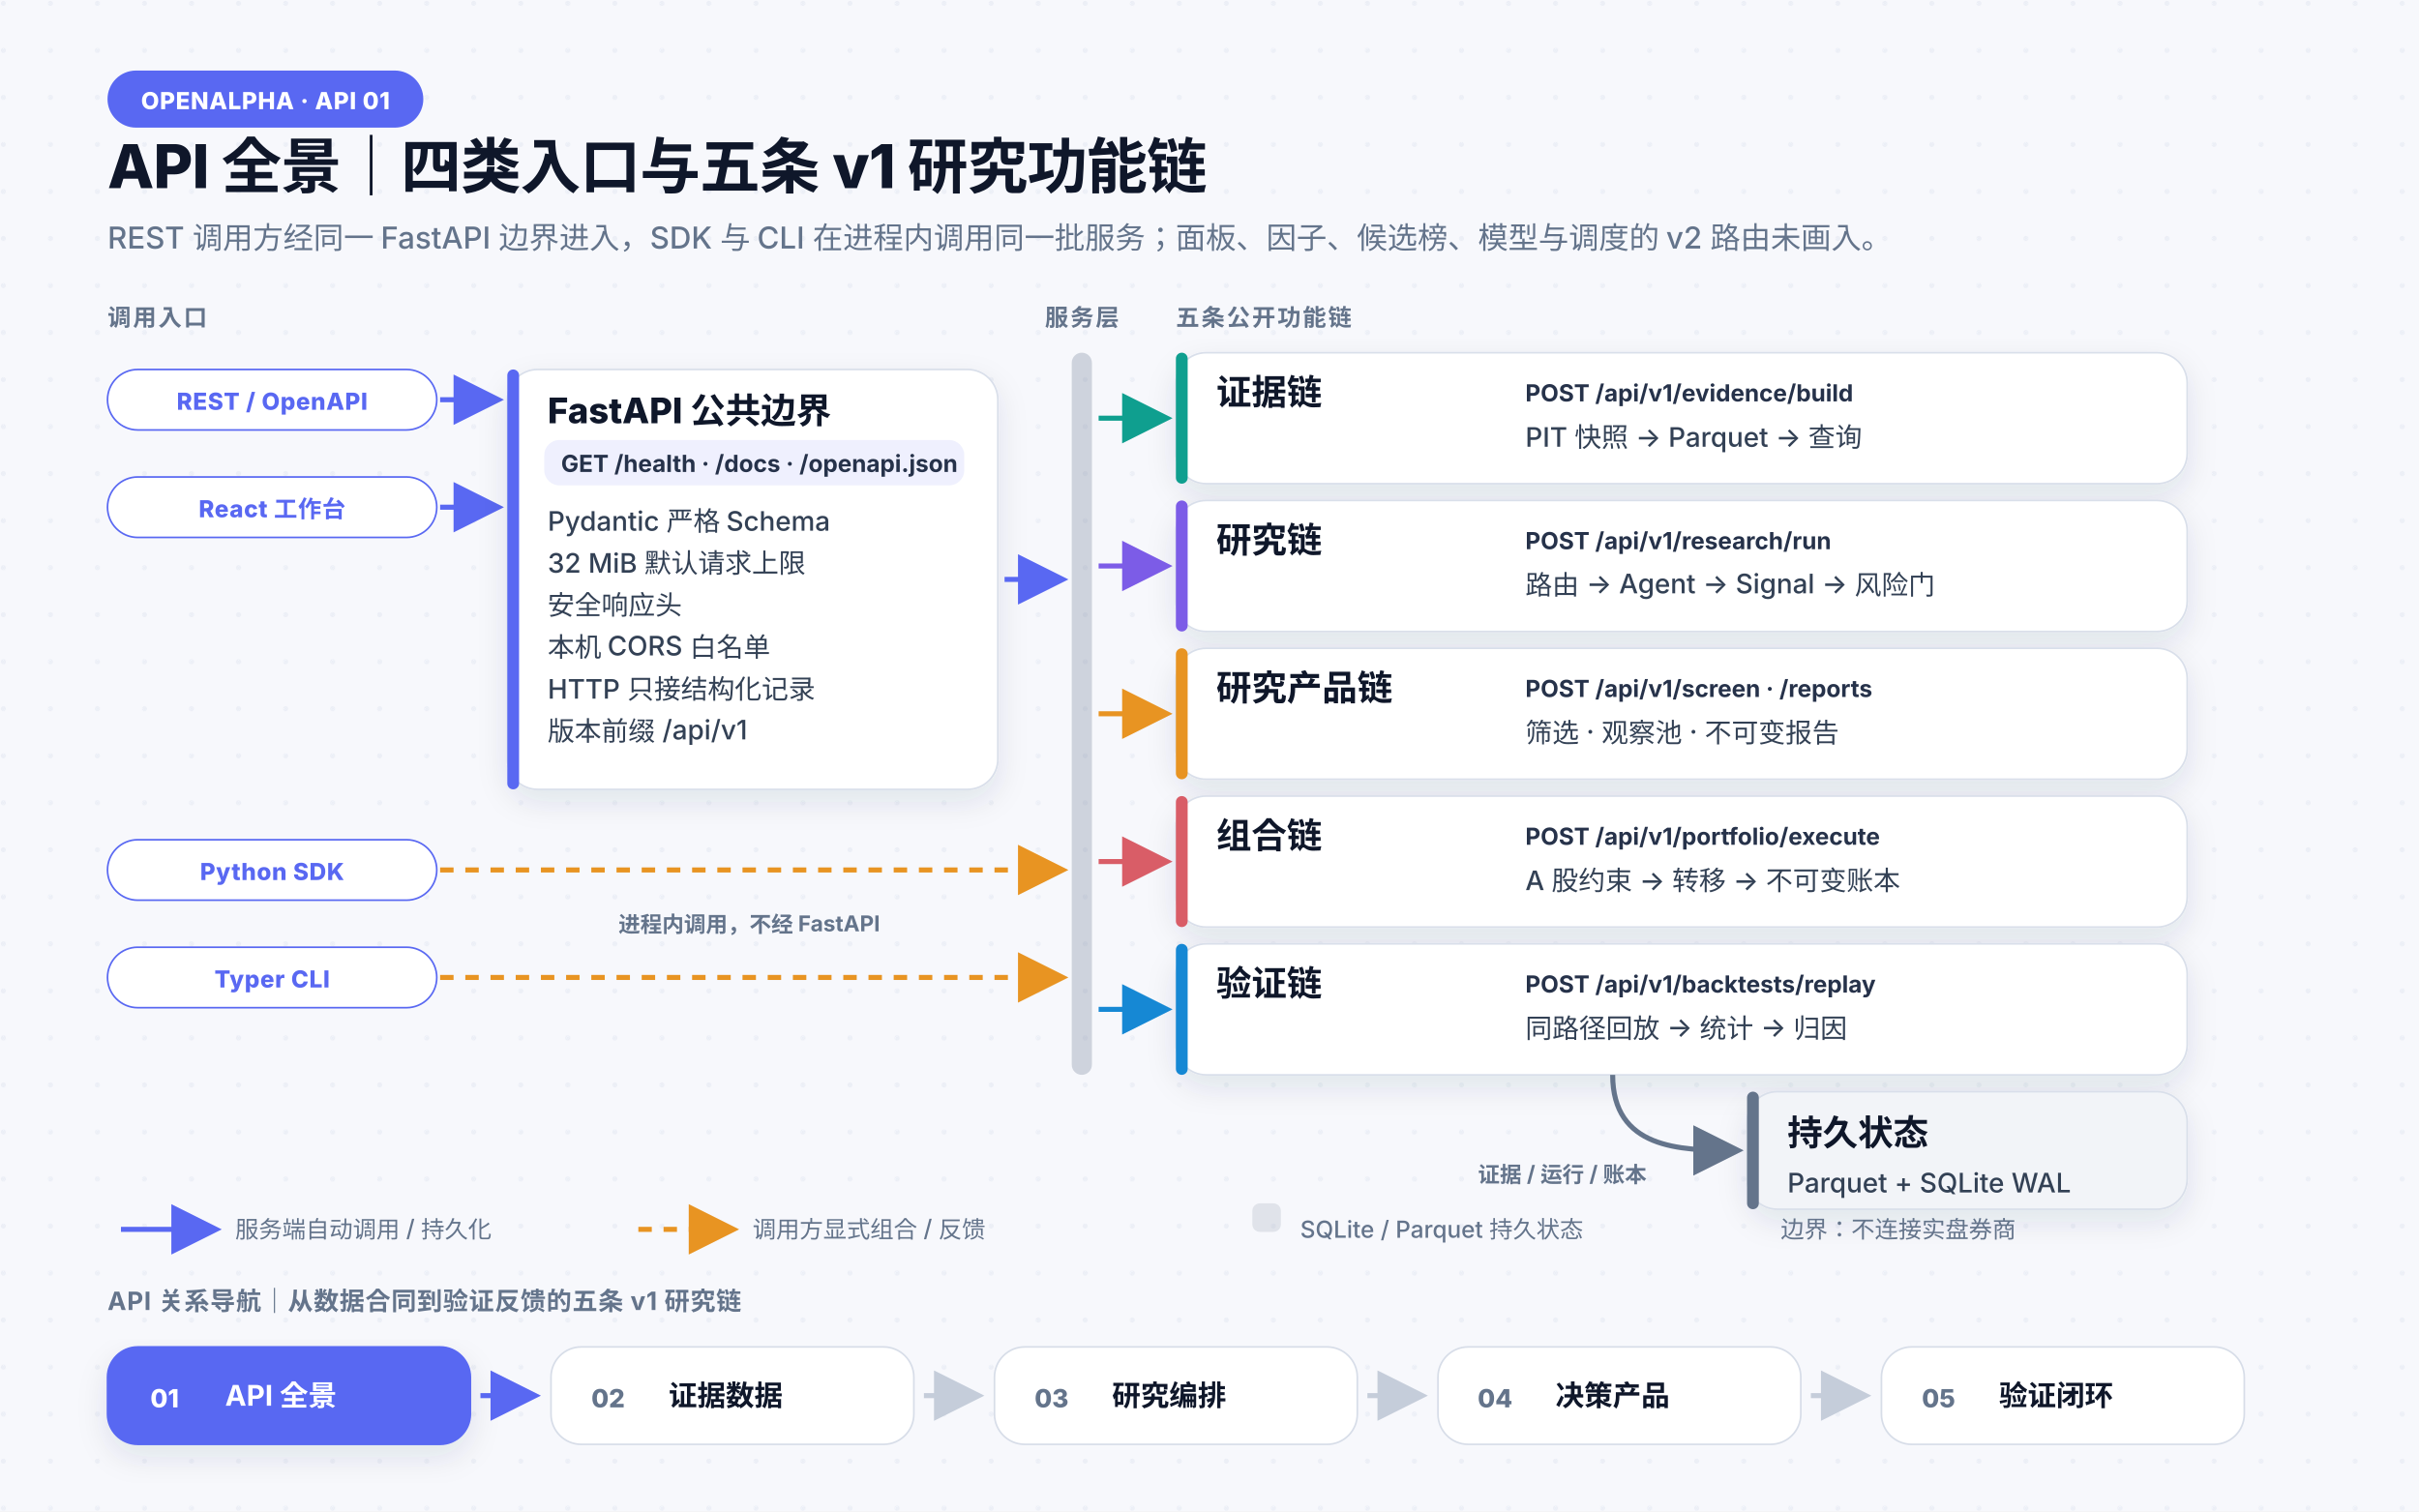
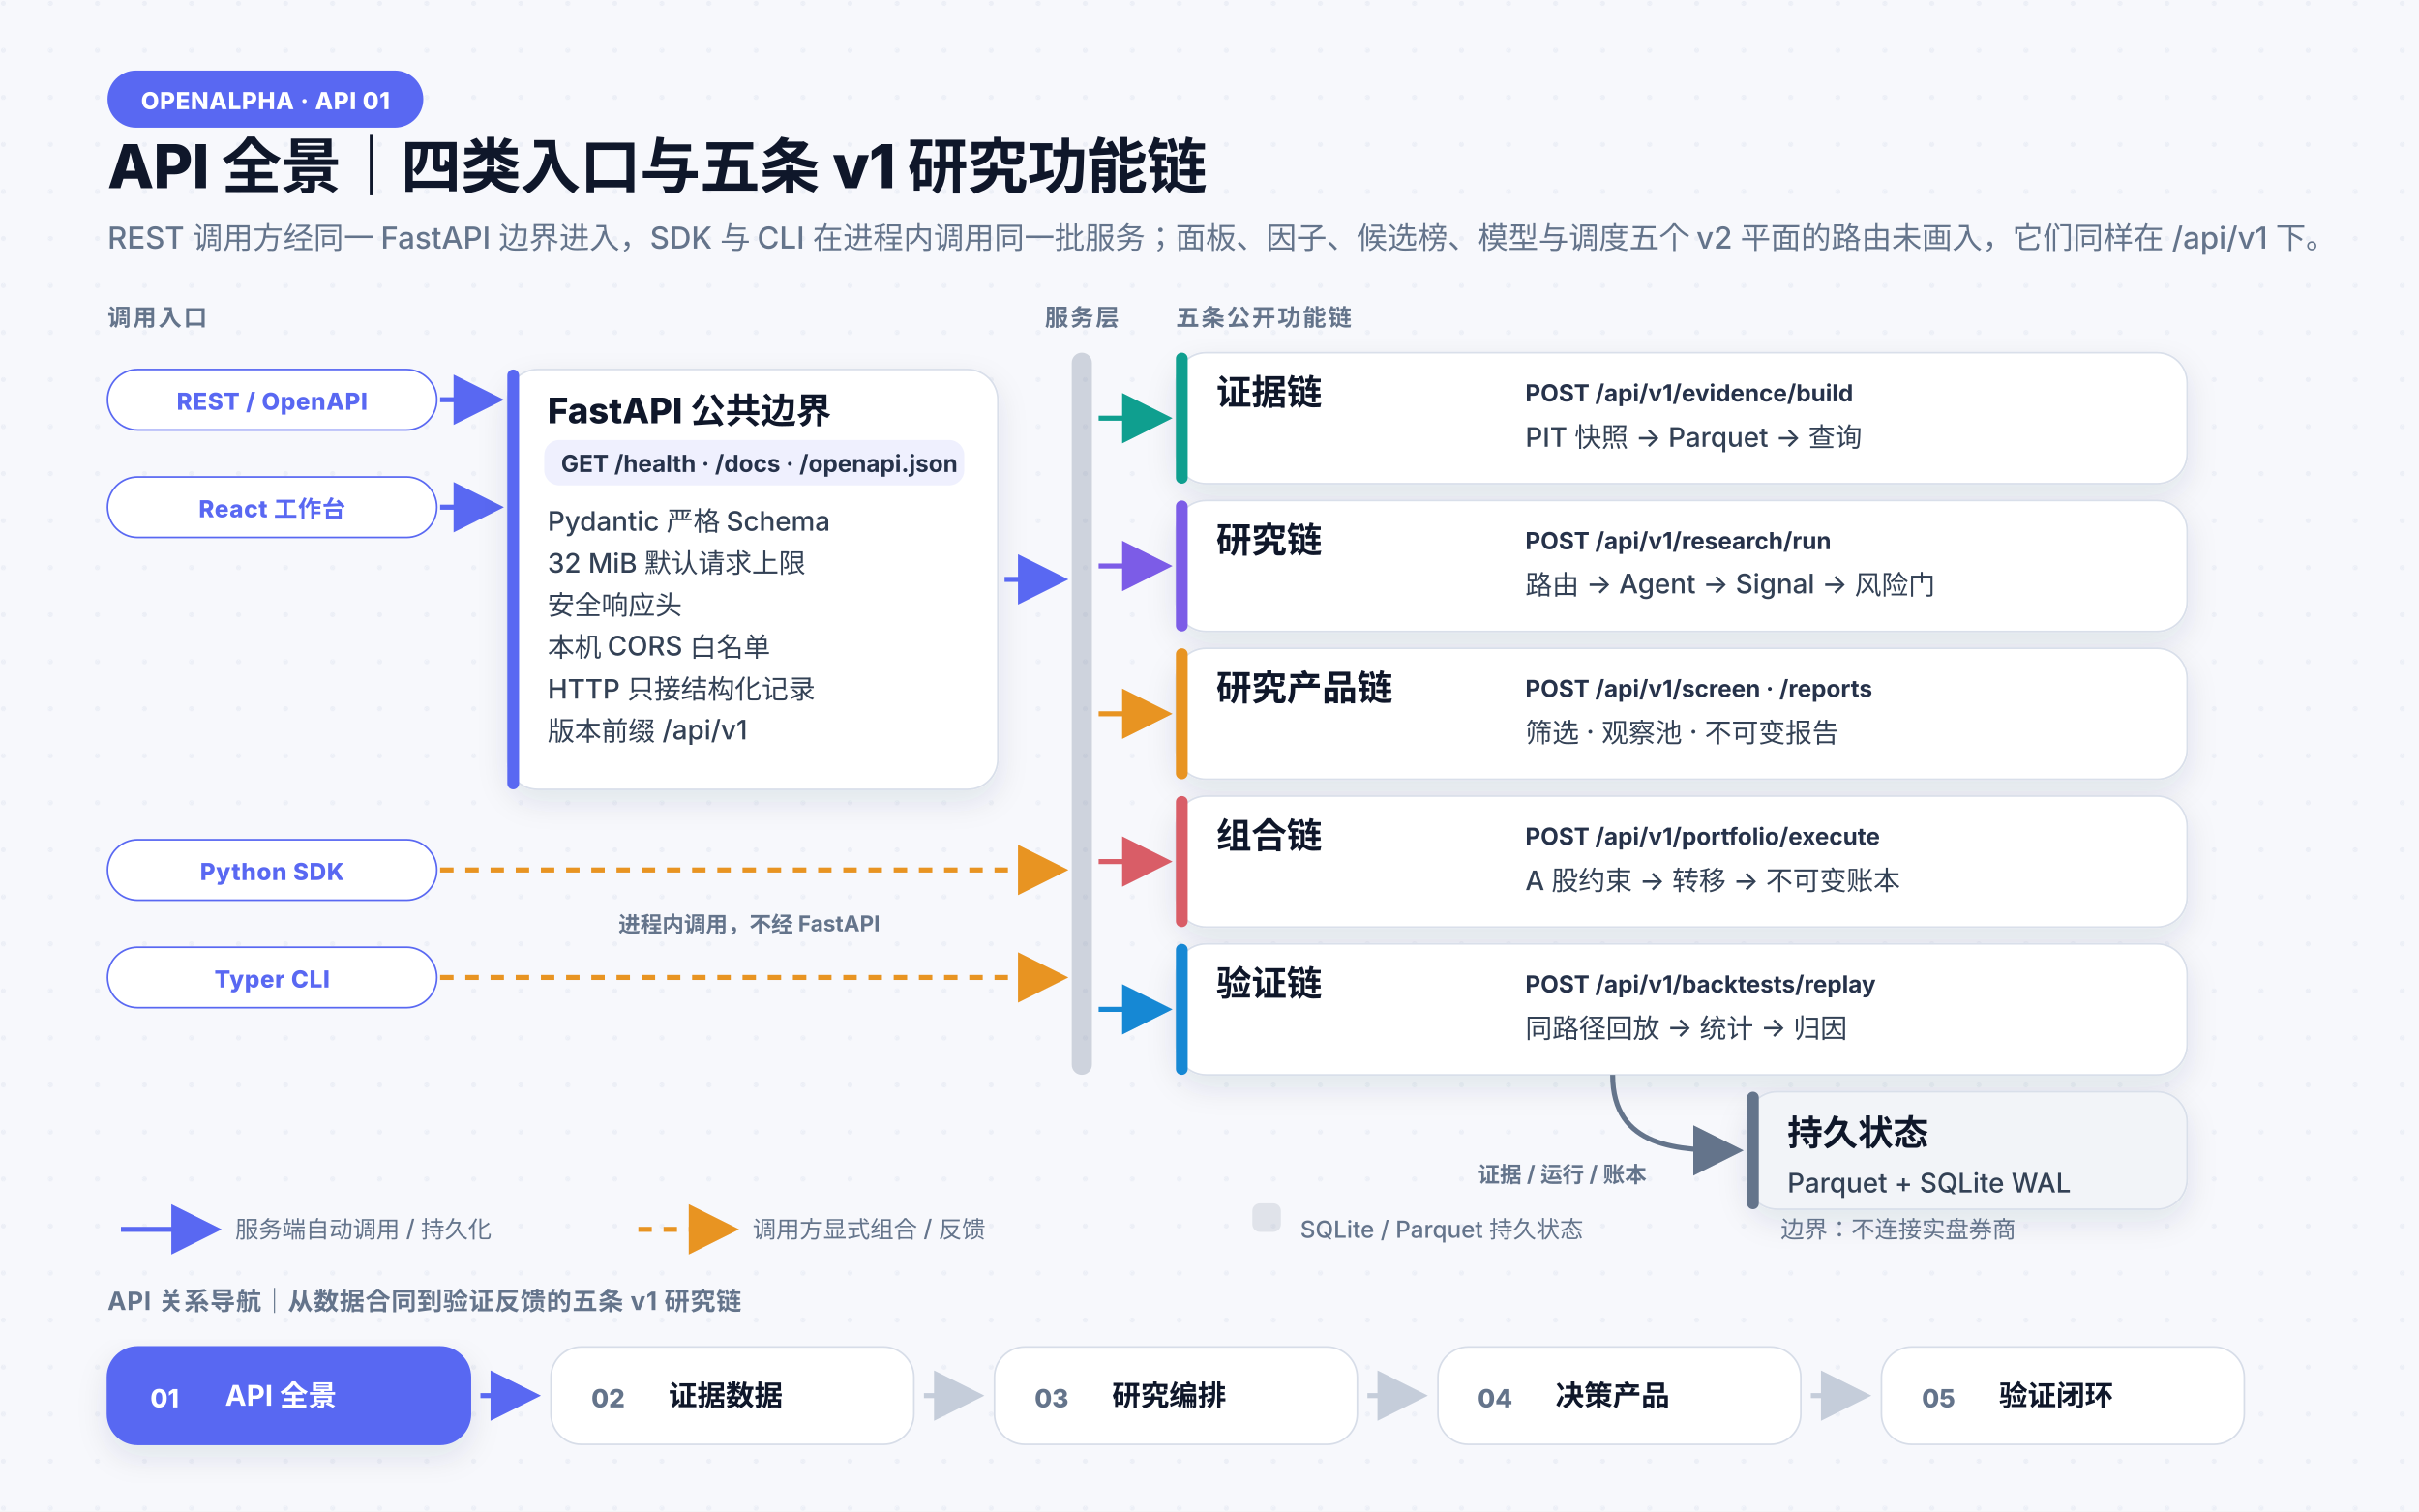
<svg xmlns="http://www.w3.org/2000/svg" width="1440" height="900" viewBox="0 0 1440 900" role="img" aria-labelledby="title desc">
  <defs>
    <filter id="shadow" x="-20%" y="-20%" width="140%" height="160%">
      <feDropShadow dx="0" dy="7" stdDeviation="9" flood-color="#27324A" flood-opacity=".10" />
    </filter>
    <marker id="arrow" markerWidth="10" markerHeight="10" refX="8" refY="5" orient="auto" markerUnits="strokeWidth">
      <path d="M0,0 L10,5 L0,10 z" fill="context-stroke" />
    </marker>
    <pattern id="dots" width="28" height="28" patternUnits="userSpaceOnUse">
      <circle cx="2" cy="2" r="1.5" fill="#D8DEEB" />
    </pattern>
    <style>
      text { font-family: Inter, "Noto Sans SC", "Microsoft YaHei", Arial, sans-serif; }
      .title { font-size: 36px; font-weight: 760; fill: #0F172A; letter-spacing: -.4px; }
      .subtitle { font-size: 18px; font-weight: 450; fill: #64748B; }
      .section { font-size: 14px; font-weight: 800; letter-spacing: 1.1px; }
      .cardTitle { font-size: 21px; font-weight: 760; fill: #0F172A; }
      .body { font-size: 16px; font-weight: 500; fill: #334155; }
      .small { font-size: 14px; font-weight: 520; fill: #64748B; }
      .endpoint { font-size: 14px; font-weight: 720; fill: #26324A; }
      .pill { font-size: 14px; font-weight: 780; letter-spacing: .35px; }
      .arrowLabel { font-size: 13px; font-weight: 700; fill: #64748B; }
      .navCaption { font-size: 15px; font-weight: 650; fill: #64748B; letter-spacing: .4px; }
      .navNumber { font-size: 15px; font-weight: 800; }
      .navLabel { font-size: 17px; font-weight: 720; }
    </style>
  </defs>
  <rect width="1440" height="900" fill="#F7F8FC" />
  <rect width="1440" height="900" fill="url(#dots)" opacity=".36" />
  <rect x="64" y="42" width="188" height="34" rx="17" fill="#5968F2" />
  <text x="158" y="65" class="pill" text-anchor="middle" fill="#FFFFFF">OPENALPHA · API 01</text>
  <text x="64" y="112" class="title">API 全景｜四类入口与五条 v1 研究功能链</text>
-   <text x="64" y="148" class="subtitle">REST 调用方经同一 FastAPI 边界进入，SDK 与 CLI 在进程内调用同一批服务；面板、因子、候选榜、模型与调度的 v2 路由未画入。</text>
+   <text x="64" y="148" class="subtitle">REST 调用方经同一 FastAPI 边界进入，SDK 与 CLI 在进程内调用同一批服务；面板、因子、候选榜、模型与调度五个 v2 平面的路由未画入，它们同样在 /api/v1 下。</text>
  <text x="64" y="194" class="section" fill="#64748B">调用入口</text>
  <rect x="64" y="220" width="196" height="36" rx="18" fill="#FFFFFF" stroke="#5968F2" />
  <text x="162" y="244" class="pill" text-anchor="middle" fill="#5968F2">REST / OpenAPI</text>
  <path d="M 262 238 L 294 238" fill="none" stroke="#5968F2" stroke-width="3" marker-end="url(#arrow)" />
  <rect x="64" y="284" width="196" height="36" rx="18" fill="#FFFFFF" stroke="#5968F2" />
  <text x="162" y="308" class="pill" text-anchor="middle" fill="#5968F2">React 工作台</text>
  <path d="M 262 302 L 294 302" fill="none" stroke="#5968F2" stroke-width="3" marker-end="url(#arrow)" />
  <rect x="64" y="500" width="196" height="36" rx="18" fill="#FFFFFF" stroke="#5968F2" />
  <text x="162" y="524" class="pill" text-anchor="middle" fill="#5968F2">Python SDK</text>
  <path d="M 262 518 L 630 518" fill="none" stroke="#E89422" stroke-width="3" stroke-dasharray="8 7" marker-end="url(#arrow)" />
  <rect x="64" y="564" width="196" height="36" rx="18" fill="#FFFFFF" stroke="#5968F2" />
  <text x="162" y="588" class="pill" text-anchor="middle" fill="#5968F2">Typer CLI</text>
  <path d="M 262 582 L 630 582" fill="none" stroke="#E89422" stroke-width="3" stroke-dasharray="8 7" marker-end="url(#arrow)" />
  <text x="446" y="555" class="arrowLabel" text-anchor="middle">进程内调用，不经 FastAPI</text>
  <rect x="302" y="220" width="292" height="250" rx="18" fill="#FFFFFF" stroke="#D9DFEA" filter="url(#shadow)" />
  <rect x="302" y="220" width="7" height="250" rx="3.5" fill="#5968F2" />
  <text x="326" y="252" class="cardTitle">FastAPI 公共边界</text>
  <rect x="324" y="262" width="250" height="27" rx="9" fill="#5968F2" opacity=".10" />
  <text x="334" y="281" class="endpoint">GET /health · /docs · /openapi.json</text>
  <text x="326" y="316" class="body">Pydantic 严格 Schema</text>
  <text x="326" y="341" class="body">32 MiB 默认请求上限</text>
  <text x="326" y="366" class="body">安全响应头</text>
  <text x="326" y="391" class="body">本机 CORS 白名单</text>
  <text x="326" y="416" class="body">HTTP 只接结构化记录</text>
  <text x="326" y="441" class="body">版本前缀 /api/v1</text>
  <path d="M 598 345 L 630 345" fill="none" stroke="#5968F2" stroke-width="3" marker-end="url(#arrow)" />
  <text x="622" y="194" class="section" fill="#64748B">服务层</text>
  <rect x="638" y="210" width="12" height="430" rx="6" fill="#64748B" opacity=".28" />
  <text x="700" y="194" class="section" fill="#64748B">五条公开功能链</text>
  <rect x="700" y="210" width="602" height="78" rx="18" fill="#FFFFFF" stroke="#D9DFEA" filter="url(#shadow)" />
  <rect x="700" y="210" width="7" height="78" rx="3.5" fill="#0F9F8F" />
  <text x="724" y="241" class="cardTitle">证据链</text>
  <text x="908" y="239" class="endpoint">POST /api/v1/evidence/build</text>
  <text x="908" y="266" class="body">PIT 快照 → Parquet → 查询</text>
  <path d="M 654 249 L 692 249" fill="none" stroke="#0F9F8F" stroke-width="3" marker-end="url(#arrow)" />
  <rect x="700" y="298" width="602" height="78" rx="18" fill="#FFFFFF" stroke="#D9DFEA" filter="url(#shadow)" />
  <rect x="700" y="298" width="7" height="78" rx="3.5" fill="#7C5CE7" />
  <text x="724" y="329" class="cardTitle">研究链</text>
  <text x="908" y="327" class="endpoint">POST /api/v1/research/run</text>
  <text x="908" y="354" class="body">路由 → Agent → Signal → 风险门</text>
  <path d="M 654 337 L 692 337" fill="none" stroke="#7C5CE7" stroke-width="3" marker-end="url(#arrow)" />
  <rect x="700" y="386" width="602" height="78" rx="18" fill="#FFFFFF" stroke="#D9DFEA" filter="url(#shadow)" />
  <rect x="700" y="386" width="7" height="78" rx="3.5" fill="#E89422" />
  <text x="724" y="417" class="cardTitle">研究产品链</text>
  <text x="908" y="415" class="endpoint">POST /api/v1/screen · /reports</text>
  <text x="908" y="442" class="body">筛选 · 观察池 · 不可变报告</text>
  <path d="M 654 425 L 692 425" fill="none" stroke="#E89422" stroke-width="3" marker-end="url(#arrow)" />
  <rect x="700" y="474" width="602" height="78" rx="18" fill="#FFFFFF" stroke="#D9DFEA" filter="url(#shadow)" />
  <rect x="700" y="474" width="7" height="78" rx="3.5" fill="#D95D67" />
  <text x="724" y="505" class="cardTitle">组合链</text>
  <text x="908" y="503" class="endpoint">POST /api/v1/portfolio/execute</text>
  <text x="908" y="530" class="body">A 股约束 → 转移 → 不可变账本</text>
  <path d="M 654 513 L 692 513" fill="none" stroke="#D95D67" stroke-width="3" marker-end="url(#arrow)" />
  <rect x="700" y="562" width="602" height="78" rx="18" fill="#FFFFFF" stroke="#D9DFEA" filter="url(#shadow)" />
  <rect x="700" y="562" width="7" height="78" rx="3.5" fill="#1688D4" />
  <text x="724" y="593" class="cardTitle">验证链</text>
  <text x="908" y="591" class="endpoint">POST /api/v1/backtests/replay</text>
  <text x="908" y="618" class="body">同路径回放 → 统计 → 归因</text>
  <path d="M 654 601 L 692 601" fill="none" stroke="#1688D4" stroke-width="3" marker-end="url(#arrow)" />
  <rect x="1040" y="650" width="262" height="70" rx="18" fill="#F2F4F8" stroke="#D9DFEA" filter="url(#shadow)" />
  <rect x="1040" y="650" width="7" height="70" rx="3.5" fill="#64748B" />
  <text x="1064" y="682" class="cardTitle">持久状态</text>
  <text x="1064" y="710" class="body">Parquet + SQLite WAL</text>
  <path d="M 960 640 C 960 684, 1000 685, 1032 685" fill="none" stroke="#64748B" stroke-width="3" marker-end="url(#arrow)" />
  <text x="930" y="704" class="arrowLabel" text-anchor="middle">证据 / 运行 / 账本</text>
  <path d="M 72 732 L 126 732" fill="none" stroke="#5968F2" stroke-width="3" marker-end="url(#arrow)" />
  <text x="140" y="737" class="small">服务端自动调用 / 持久化</text>
  <path d="M 380 732 L 434 732" fill="none" stroke="#E89422" stroke-width="3" stroke-dasharray="8 7" marker-end="url(#arrow)" />
  <text x="448" y="737" class="small">调用方显式组合 / 反馈</text>
  <rect x="746" y="717" width="16" height="16" rx="4" fill="#64748B" opacity=".16" stroke="#64748B" />
  <text x="774" y="737" class="small">SQLite / Parquet 持久状态</text>
  <text x="1060" y="737" class="small">边界：不连接实盘券商</text>
  <text x="64" y="780" class="navCaption">API 关系导航｜从数据合同到验证反馈的五条 v1 研究链</text>
  <rect x="64" y="802" width="216" height="58" rx="18" fill="#5968F2" stroke="#5968F2" filter="url(#shadow)" />
  <text x="98" y="838" class="navNumber" text-anchor="middle" fill="#FFFFFF">01</text>
  <text x="134" y="837" class="navLabel" fill="#FFFFFF">API 全景</text>
  <path d="M 286 831 L 316 831" fill="none" stroke="#5968F2" stroke-width="3" marker-end="url(#arrow)" />
  <rect x="328" y="802" width="216" height="58" rx="18" fill="#FFFFFF" stroke="#D7DDE8" />
  <text x="362" y="838" class="navNumber" text-anchor="middle" fill="#64748B">02</text>
  <text x="398" y="837" class="navLabel" fill="#0F172A">证据数据</text>
  <path d="M 550 831 L 580 831" fill="none" stroke="#C5CDDA" stroke-width="3" marker-end="url(#arrow)" />
  <rect x="592" y="802" width="216" height="58" rx="18" fill="#FFFFFF" stroke="#D7DDE8" />
  <text x="626" y="838" class="navNumber" text-anchor="middle" fill="#64748B">03</text>
  <text x="662" y="837" class="navLabel" fill="#0F172A">研究编排</text>
  <path d="M 814 831 L 844 831" fill="none" stroke="#C5CDDA" stroke-width="3" marker-end="url(#arrow)" />
  <rect x="856" y="802" width="216" height="58" rx="18" fill="#FFFFFF" stroke="#D7DDE8" />
  <text x="890" y="838" class="navNumber" text-anchor="middle" fill="#64748B">04</text>
  <text x="926" y="837" class="navLabel" fill="#0F172A">决策产品</text>
  <path d="M 1078 831 L 1108 831" fill="none" stroke="#C5CDDA" stroke-width="3" marker-end="url(#arrow)" />
  <rect x="1120" y="802" width="216" height="58" rx="18" fill="#FFFFFF" stroke="#D7DDE8" />
  <text x="1154" y="838" class="navNumber" text-anchor="middle" fill="#64748B">05</text>
  <text x="1190" y="837" class="navLabel" fill="#0F172A">验证闭环</text>
</svg>
